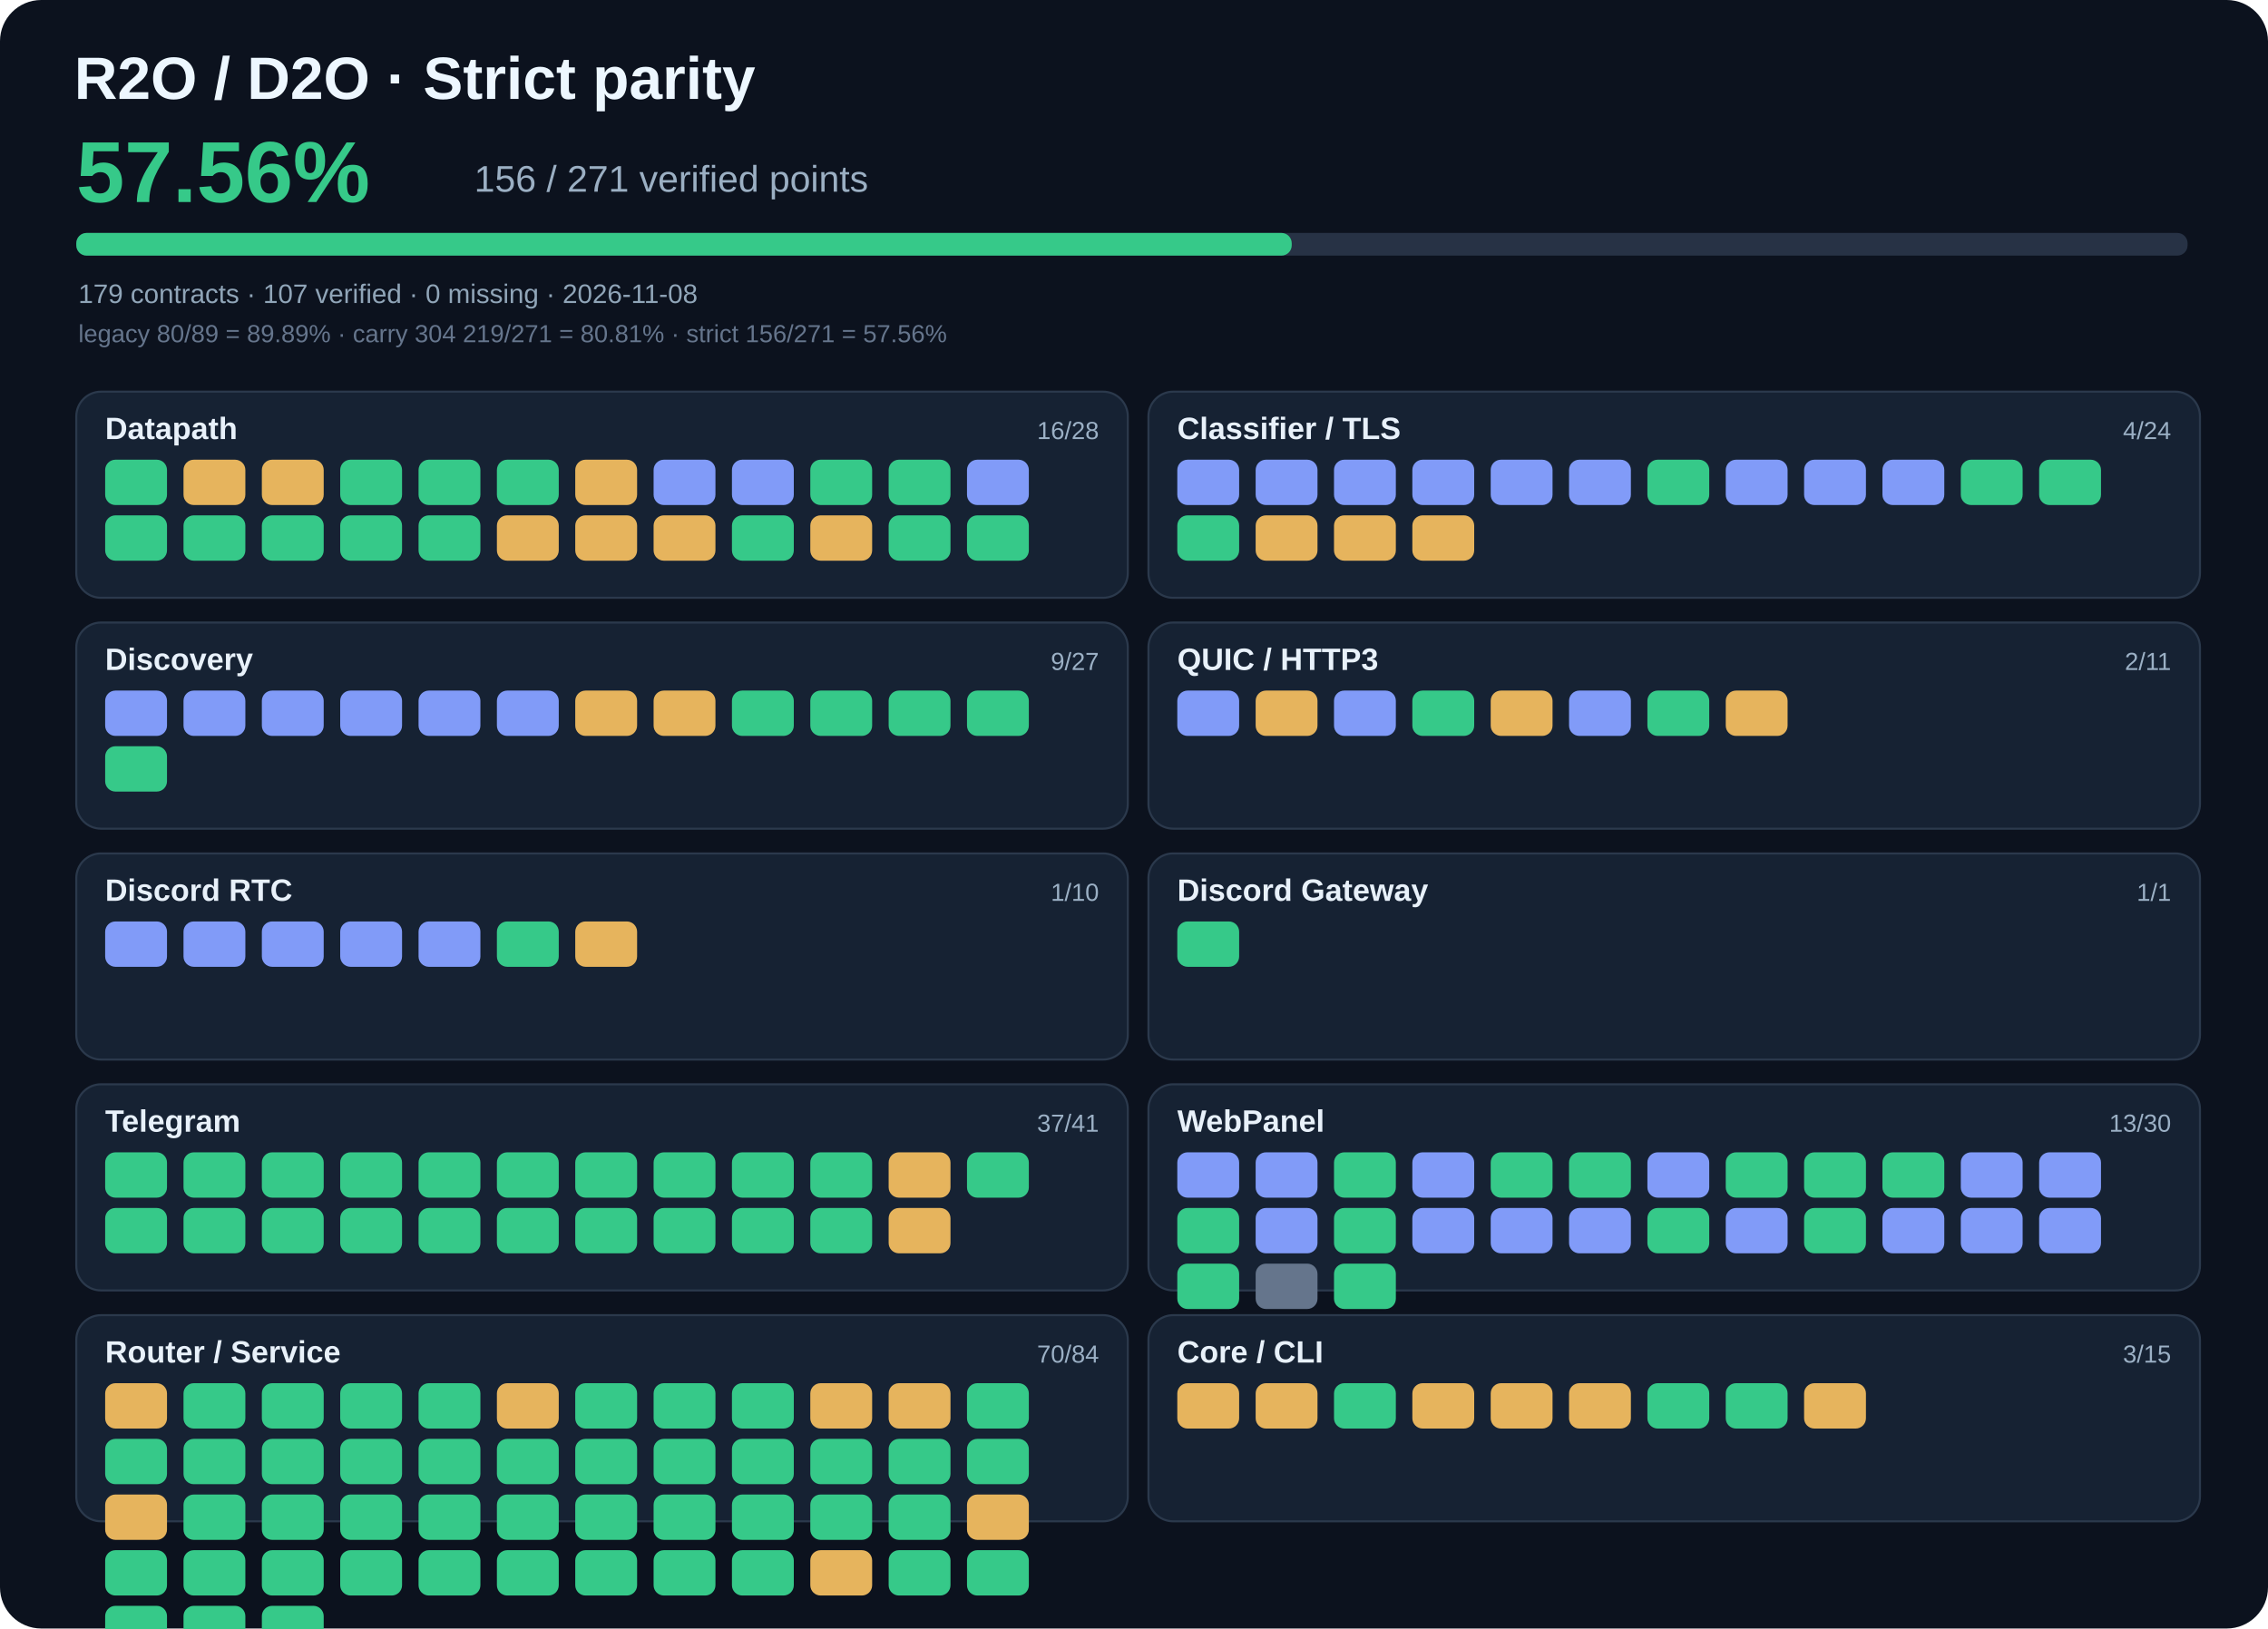
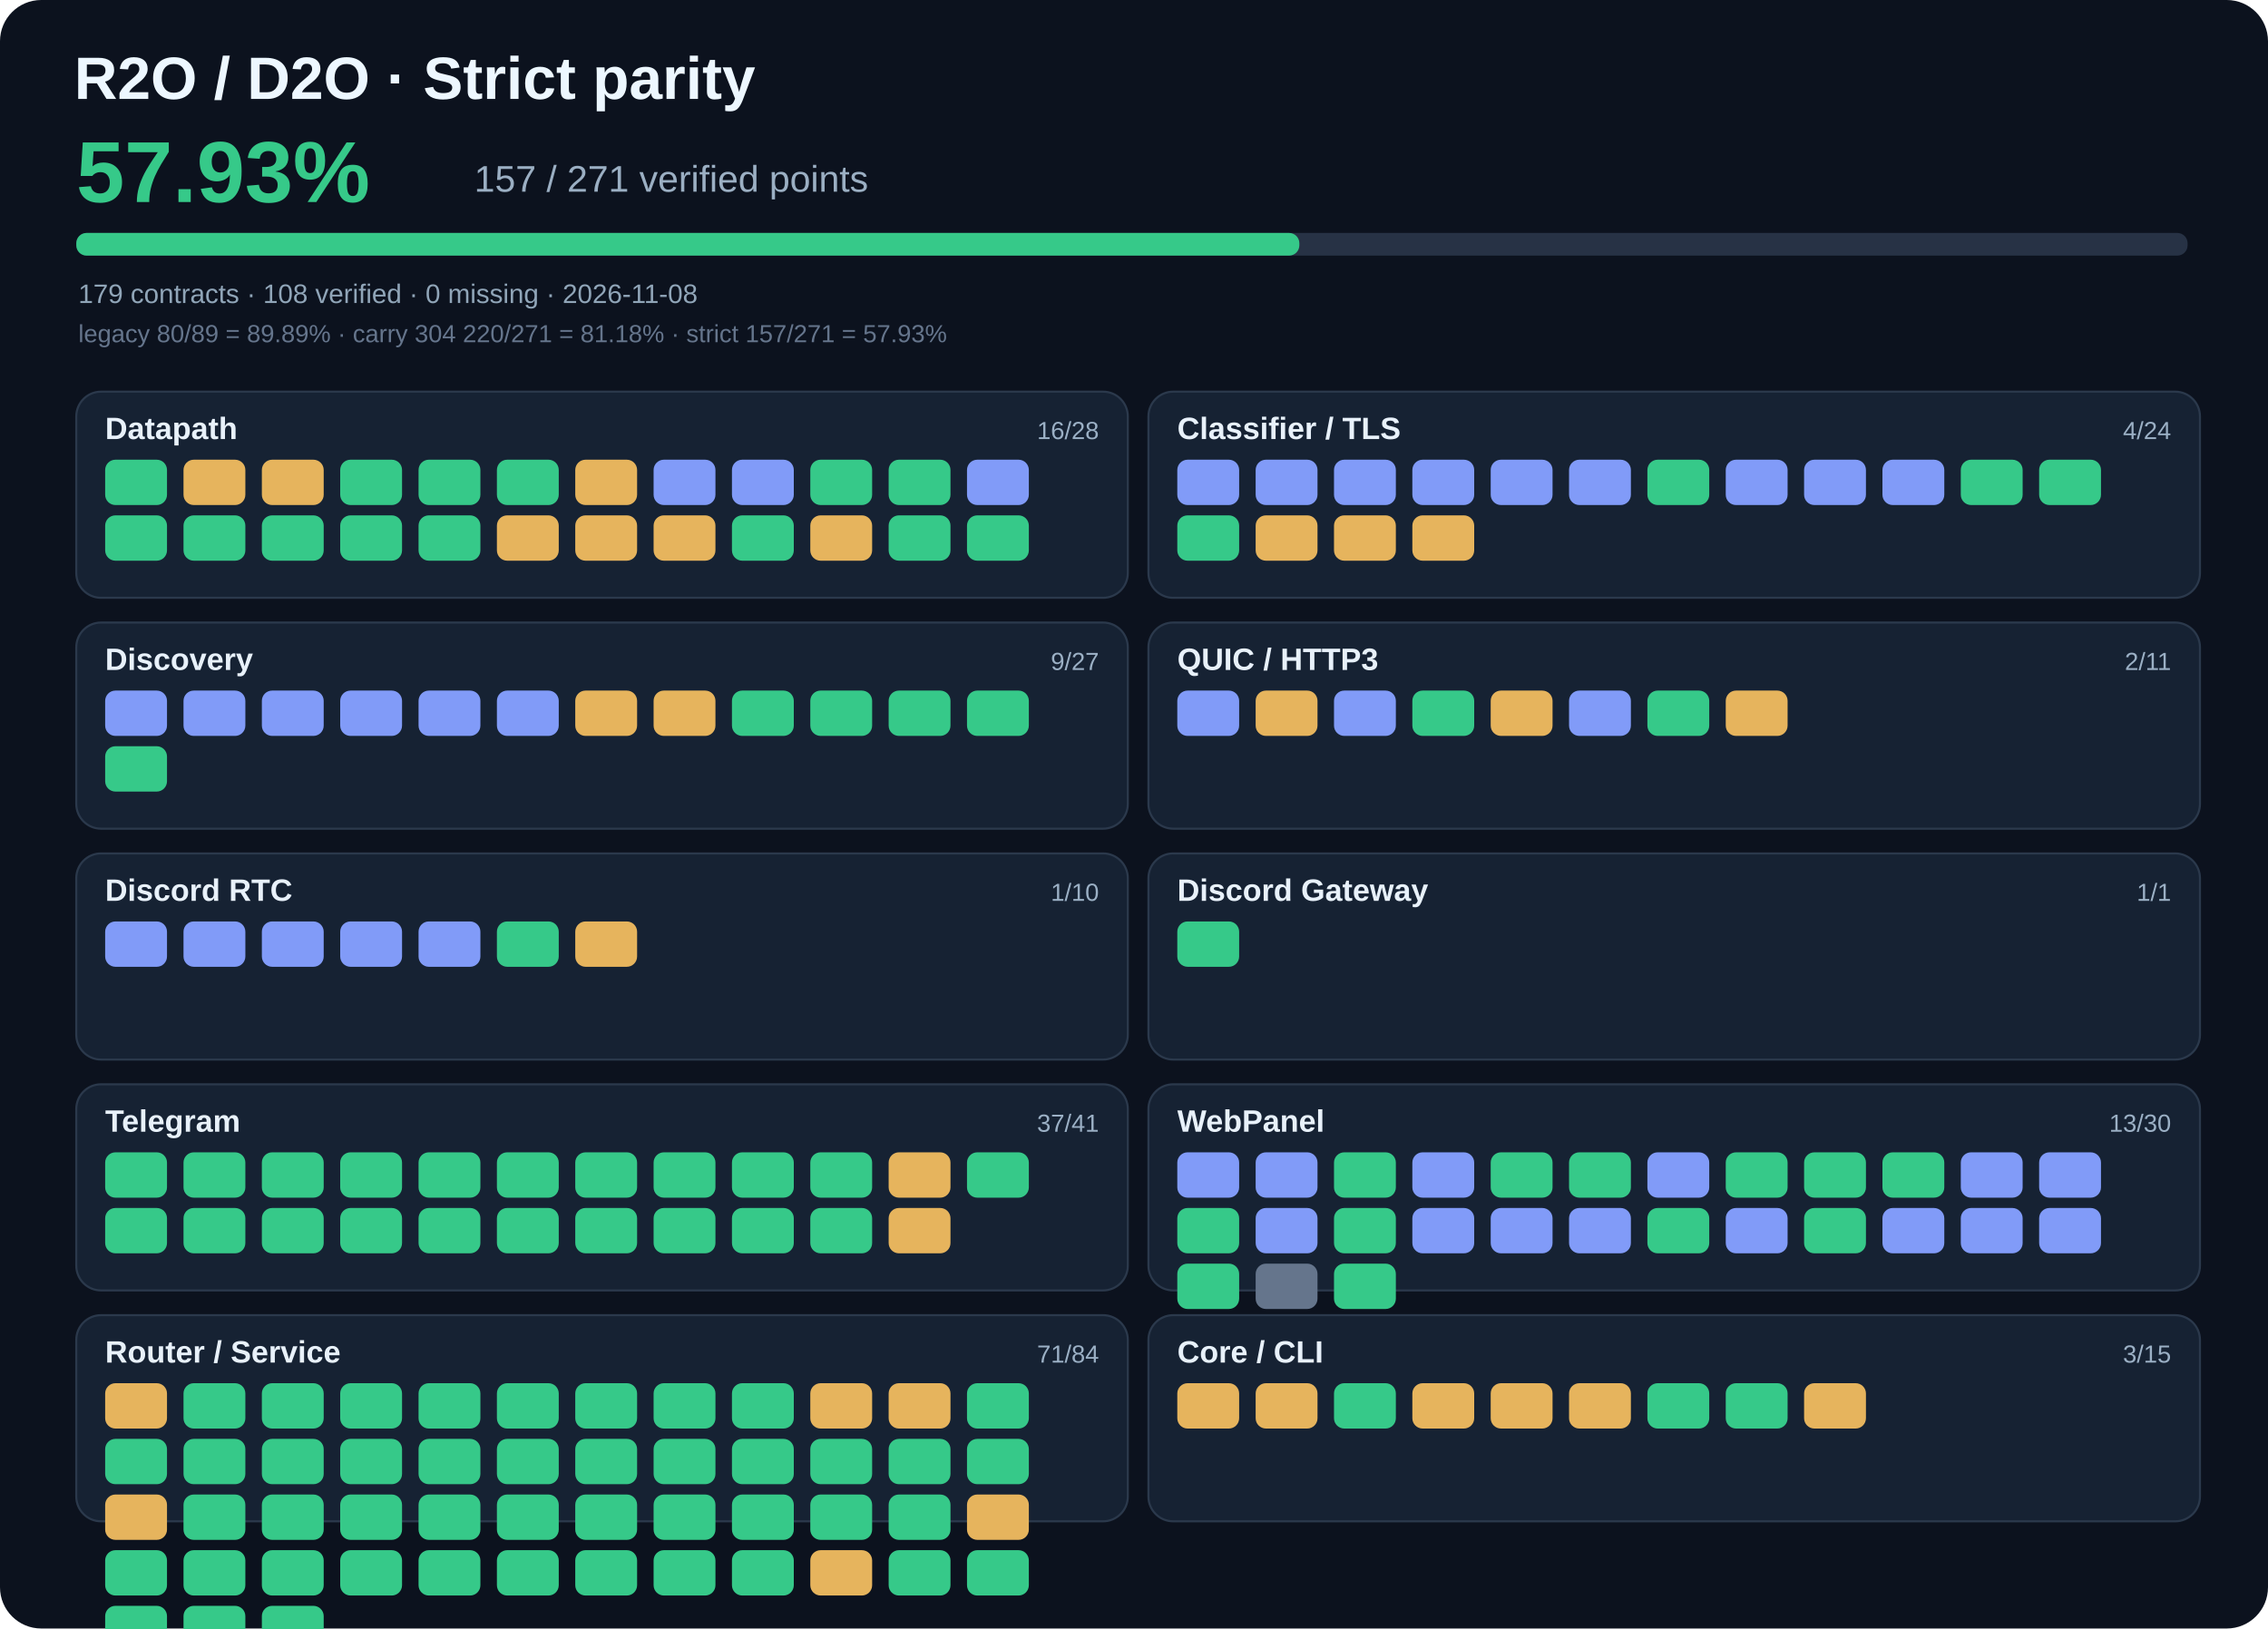
- <svg xmlns="http://www.w3.org/2000/svg" viewBox="0 0 1100 790" width="1100" height="790" role="img" aria-label="R2O strict parity 57.56%">
+ <svg xmlns="http://www.w3.org/2000/svg" viewBox="0 0 1100 790" width="1100" height="790" role="img" aria-label="R2O strict parity 57.93%">
  <rect width="1100" height="790" rx="20" fill="#0c121e" />
  <text x="36" y="48" fill="#edf7ff" font-family="Arial,sans-serif" font-size="29" font-weight="700">R2O / D2O · Strict parity</text>
-   <text x="37" y="98" fill="#36c989" font-family="Arial,sans-serif" font-size="42" font-weight="700">57.56%</text>
-   <text x="230" y="93" fill="#9bafc3" font-family="Arial,sans-serif" font-size="18">156 / 271 verified points</text>
+   <text x="37" y="98" fill="#36c989" font-family="Arial,sans-serif" font-size="42" font-weight="700">57.93%</text>
+   <text x="230" y="93" fill="#9bafc3" font-family="Arial,sans-serif" font-size="18">157 / 271 verified points</text>
  <rect x="37" y="113" width="1024" height="11" rx="5" fill="#273245" />
-   <rect x="37" y="113" width="589.5" height="11" rx="5" fill="#36c989" />
-   <text x="38" y="147" fill="#90a5b8" font-family="Arial,sans-serif" font-size="13">179 contracts · 107 verified · 0 missing · 2026-11-08</text>
-   <text x="38" y="166" fill="#65758c" font-family="Arial,sans-serif" font-size="12">legacy 80/89 = 89.89% · carry 304 219/271 = 80.81% · strict 156/271 = 57.56%</text>
+   <rect x="37" y="113" width="593.2" height="11" rx="5" fill="#36c989" />
+   <text x="38" y="147" fill="#90a5b8" font-family="Arial,sans-serif" font-size="13">179 contracts · 108 verified · 0 missing · 2026-11-08</text>
+   <text x="38" y="166" fill="#65758c" font-family="Arial,sans-serif" font-size="12">legacy 80/89 = 89.89% · carry 304 220/271 = 81.18% · strict 157/271 = 57.93%</text>
  <rect x="37" y="190" width="510" height="100" rx="12" fill="#162233" stroke="#2b394c" />
  <text x="51" y="213" fill="#e8f1fa" font-family="Arial,sans-serif" font-size="15" font-weight="700">Datapath</text>
  <text x="533" y="213" text-anchor="end" fill="#9bb0c5" font-family="Arial,sans-serif" font-size="12">16/28</text>
  <rect x="51" y="223" width="30" height="22" rx="5" fill="#36c989" />
  <rect x="89" y="223" width="30" height="22" rx="5" fill="#e6b45d" />
  <rect x="127" y="223" width="30" height="22" rx="5" fill="#e6b45d" />
  <rect x="165" y="223" width="30" height="22" rx="5" fill="#36c989" />
  <rect x="203" y="223" width="30" height="22" rx="5" fill="#36c989" />
  <rect x="241" y="223" width="30" height="22" rx="5" fill="#36c989" />
  <rect x="279" y="223" width="30" height="22" rx="5" fill="#e6b45d" />
  <rect x="317" y="223" width="30" height="22" rx="5" fill="#819bf8" />
  <rect x="355" y="223" width="30" height="22" rx="5" fill="#819bf8" />
  <rect x="393" y="223" width="30" height="22" rx="5" fill="#36c989" />
  <rect x="431" y="223" width="30" height="22" rx="5" fill="#36c989" />
  <rect x="469" y="223" width="30" height="22" rx="5" fill="#819bf8" />
  <rect x="51" y="250" width="30" height="22" rx="5" fill="#36c989" />
  <rect x="89" y="250" width="30" height="22" rx="5" fill="#36c989" />
  <rect x="127" y="250" width="30" height="22" rx="5" fill="#36c989" />
  <rect x="165" y="250" width="30" height="22" rx="5" fill="#36c989" />
  <rect x="203" y="250" width="30" height="22" rx="5" fill="#36c989" />
  <rect x="241" y="250" width="30" height="22" rx="5" fill="#e6b45d" />
  <rect x="279" y="250" width="30" height="22" rx="5" fill="#e6b45d" />
  <rect x="317" y="250" width="30" height="22" rx="5" fill="#e6b45d" />
  <rect x="355" y="250" width="30" height="22" rx="5" fill="#36c989" />
  <rect x="393" y="250" width="30" height="22" rx="5" fill="#e6b45d" />
  <rect x="431" y="250" width="30" height="22" rx="5" fill="#36c989" />
  <rect x="469" y="250" width="30" height="22" rx="5" fill="#36c989" />
  <rect x="557" y="190" width="510" height="100" rx="12" fill="#162233" stroke="#2b394c" />
  <text x="571" y="213" fill="#e8f1fa" font-family="Arial,sans-serif" font-size="15" font-weight="700">Classifier / TLS</text>
  <text x="1053" y="213" text-anchor="end" fill="#9bb0c5" font-family="Arial,sans-serif" font-size="12">4/24</text>
  <rect x="571" y="223" width="30" height="22" rx="5" fill="#819bf8" />
  <rect x="609" y="223" width="30" height="22" rx="5" fill="#819bf8" />
  <rect x="647" y="223" width="30" height="22" rx="5" fill="#819bf8" />
  <rect x="685" y="223" width="30" height="22" rx="5" fill="#819bf8" />
  <rect x="723" y="223" width="30" height="22" rx="5" fill="#819bf8" />
  <rect x="761" y="223" width="30" height="22" rx="5" fill="#819bf8" />
  <rect x="799" y="223" width="30" height="22" rx="5" fill="#36c989" />
  <rect x="837" y="223" width="30" height="22" rx="5" fill="#819bf8" />
  <rect x="875" y="223" width="30" height="22" rx="5" fill="#819bf8" />
  <rect x="913" y="223" width="30" height="22" rx="5" fill="#819bf8" />
  <rect x="951" y="223" width="30" height="22" rx="5" fill="#36c989" />
  <rect x="989" y="223" width="30" height="22" rx="5" fill="#36c989" />
  <rect x="571" y="250" width="30" height="22" rx="5" fill="#36c989" />
  <rect x="609" y="250" width="30" height="22" rx="5" fill="#e6b45d" />
  <rect x="647" y="250" width="30" height="22" rx="5" fill="#e6b45d" />
  <rect x="685" y="250" width="30" height="22" rx="5" fill="#e6b45d" />
  <rect x="37" y="302" width="510" height="100" rx="12" fill="#162233" stroke="#2b394c" />
  <text x="51" y="325" fill="#e8f1fa" font-family="Arial,sans-serif" font-size="15" font-weight="700">Discovery</text>
  <text x="533" y="325" text-anchor="end" fill="#9bb0c5" font-family="Arial,sans-serif" font-size="12">9/27</text>
  <rect x="51" y="335" width="30" height="22" rx="5" fill="#819bf8" />
  <rect x="89" y="335" width="30" height="22" rx="5" fill="#819bf8" />
  <rect x="127" y="335" width="30" height="22" rx="5" fill="#819bf8" />
  <rect x="165" y="335" width="30" height="22" rx="5" fill="#819bf8" />
  <rect x="203" y="335" width="30" height="22" rx="5" fill="#819bf8" />
  <rect x="241" y="335" width="30" height="22" rx="5" fill="#819bf8" />
  <rect x="279" y="335" width="30" height="22" rx="5" fill="#e6b45d" />
  <rect x="317" y="335" width="30" height="22" rx="5" fill="#e6b45d" />
  <rect x="355" y="335" width="30" height="22" rx="5" fill="#36c989" />
  <rect x="393" y="335" width="30" height="22" rx="5" fill="#36c989" />
  <rect x="431" y="335" width="30" height="22" rx="5" fill="#36c989" />
  <rect x="469" y="335" width="30" height="22" rx="5" fill="#36c989" />
  <rect x="51" y="362" width="30" height="22" rx="5" fill="#36c989" />
  <rect x="557" y="302" width="510" height="100" rx="12" fill="#162233" stroke="#2b394c" />
  <text x="571" y="325" fill="#e8f1fa" font-family="Arial,sans-serif" font-size="15" font-weight="700">QUIC / HTTP3</text>
  <text x="1053" y="325" text-anchor="end" fill="#9bb0c5" font-family="Arial,sans-serif" font-size="12">2/11</text>
  <rect x="571" y="335" width="30" height="22" rx="5" fill="#819bf8" />
  <rect x="609" y="335" width="30" height="22" rx="5" fill="#e6b45d" />
  <rect x="647" y="335" width="30" height="22" rx="5" fill="#819bf8" />
  <rect x="685" y="335" width="30" height="22" rx="5" fill="#36c989" />
  <rect x="723" y="335" width="30" height="22" rx="5" fill="#e6b45d" />
  <rect x="761" y="335" width="30" height="22" rx="5" fill="#819bf8" />
  <rect x="799" y="335" width="30" height="22" rx="5" fill="#36c989" />
  <rect x="837" y="335" width="30" height="22" rx="5" fill="#e6b45d" />
  <rect x="37" y="414" width="510" height="100" rx="12" fill="#162233" stroke="#2b394c" />
  <text x="51" y="437" fill="#e8f1fa" font-family="Arial,sans-serif" font-size="15" font-weight="700">Discord RTC</text>
  <text x="533" y="437" text-anchor="end" fill="#9bb0c5" font-family="Arial,sans-serif" font-size="12">1/10</text>
  <rect x="51" y="447" width="30" height="22" rx="5" fill="#819bf8" />
  <rect x="89" y="447" width="30" height="22" rx="5" fill="#819bf8" />
  <rect x="127" y="447" width="30" height="22" rx="5" fill="#819bf8" />
  <rect x="165" y="447" width="30" height="22" rx="5" fill="#819bf8" />
  <rect x="203" y="447" width="30" height="22" rx="5" fill="#819bf8" />
  <rect x="241" y="447" width="30" height="22" rx="5" fill="#36c989" />
  <rect x="279" y="447" width="30" height="22" rx="5" fill="#e6b45d" />
  <rect x="557" y="414" width="510" height="100" rx="12" fill="#162233" stroke="#2b394c" />
  <text x="571" y="437" fill="#e8f1fa" font-family="Arial,sans-serif" font-size="15" font-weight="700">Discord Gateway</text>
  <text x="1053" y="437" text-anchor="end" fill="#9bb0c5" font-family="Arial,sans-serif" font-size="12">1/1</text>
  <rect x="571" y="447" width="30" height="22" rx="5" fill="#36c989" />
  <rect x="37" y="526" width="510" height="100" rx="12" fill="#162233" stroke="#2b394c" />
  <text x="51" y="549" fill="#e8f1fa" font-family="Arial,sans-serif" font-size="15" font-weight="700">Telegram</text>
  <text x="533" y="549" text-anchor="end" fill="#9bb0c5" font-family="Arial,sans-serif" font-size="12">37/41</text>
  <rect x="51" y="559" width="30" height="22" rx="5" fill="#36c989" />
  <rect x="89" y="559" width="30" height="22" rx="5" fill="#36c989" />
  <rect x="127" y="559" width="30" height="22" rx="5" fill="#36c989" />
  <rect x="165" y="559" width="30" height="22" rx="5" fill="#36c989" />
  <rect x="203" y="559" width="30" height="22" rx="5" fill="#36c989" />
  <rect x="241" y="559" width="30" height="22" rx="5" fill="#36c989" />
  <rect x="279" y="559" width="30" height="22" rx="5" fill="#36c989" />
  <rect x="317" y="559" width="30" height="22" rx="5" fill="#36c989" />
  <rect x="355" y="559" width="30" height="22" rx="5" fill="#36c989" />
  <rect x="393" y="559" width="30" height="22" rx="5" fill="#36c989" />
  <rect x="431" y="559" width="30" height="22" rx="5" fill="#e6b45d" />
  <rect x="469" y="559" width="30" height="22" rx="5" fill="#36c989" />
  <rect x="51" y="586" width="30" height="22" rx="5" fill="#36c989" />
  <rect x="89" y="586" width="30" height="22" rx="5" fill="#36c989" />
  <rect x="127" y="586" width="30" height="22" rx="5" fill="#36c989" />
  <rect x="165" y="586" width="30" height="22" rx="5" fill="#36c989" />
  <rect x="203" y="586" width="30" height="22" rx="5" fill="#36c989" />
  <rect x="241" y="586" width="30" height="22" rx="5" fill="#36c989" />
  <rect x="279" y="586" width="30" height="22" rx="5" fill="#36c989" />
  <rect x="317" y="586" width="30" height="22" rx="5" fill="#36c989" />
  <rect x="355" y="586" width="30" height="22" rx="5" fill="#36c989" />
  <rect x="393" y="586" width="30" height="22" rx="5" fill="#36c989" />
  <rect x="431" y="586" width="30" height="22" rx="5" fill="#e6b45d" />
  <rect x="557" y="526" width="510" height="100" rx="12" fill="#162233" stroke="#2b394c" />
  <text x="571" y="549" fill="#e8f1fa" font-family="Arial,sans-serif" font-size="15" font-weight="700">WebPanel</text>
  <text x="1053" y="549" text-anchor="end" fill="#9bb0c5" font-family="Arial,sans-serif" font-size="12">13/30</text>
  <rect x="571" y="559" width="30" height="22" rx="5" fill="#819bf8" />
  <rect x="609" y="559" width="30" height="22" rx="5" fill="#819bf8" />
  <rect x="647" y="559" width="30" height="22" rx="5" fill="#36c989" />
  <rect x="685" y="559" width="30" height="22" rx="5" fill="#819bf8" />
  <rect x="723" y="559" width="30" height="22" rx="5" fill="#36c989" />
  <rect x="761" y="559" width="30" height="22" rx="5" fill="#36c989" />
  <rect x="799" y="559" width="30" height="22" rx="5" fill="#819bf8" />
  <rect x="837" y="559" width="30" height="22" rx="5" fill="#36c989" />
  <rect x="875" y="559" width="30" height="22" rx="5" fill="#36c989" />
  <rect x="913" y="559" width="30" height="22" rx="5" fill="#36c989" />
  <rect x="951" y="559" width="30" height="22" rx="5" fill="#819bf8" />
  <rect x="989" y="559" width="30" height="22" rx="5" fill="#819bf8" />
  <rect x="571" y="586" width="30" height="22" rx="5" fill="#36c989" />
  <rect x="609" y="586" width="30" height="22" rx="5" fill="#819bf8" />
  <rect x="647" y="586" width="30" height="22" rx="5" fill="#36c989" />
  <rect x="685" y="586" width="30" height="22" rx="5" fill="#819bf8" />
  <rect x="723" y="586" width="30" height="22" rx="5" fill="#819bf8" />
  <rect x="761" y="586" width="30" height="22" rx="5" fill="#819bf8" />
  <rect x="799" y="586" width="30" height="22" rx="5" fill="#36c989" />
  <rect x="837" y="586" width="30" height="22" rx="5" fill="#819bf8" />
  <rect x="875" y="586" width="30" height="22" rx="5" fill="#36c989" />
  <rect x="913" y="586" width="30" height="22" rx="5" fill="#819bf8" />
  <rect x="951" y="586" width="30" height="22" rx="5" fill="#819bf8" />
  <rect x="989" y="586" width="30" height="22" rx="5" fill="#819bf8" />
  <rect x="571" y="613" width="30" height="22" rx="5" fill="#36c989" />
  <rect x="609" y="613" width="30" height="22" rx="5" fill="#65758c" />
  <rect x="647" y="613" width="30" height="22" rx="5" fill="#36c989" />
  <rect x="37" y="638" width="510" height="100" rx="12" fill="#162233" stroke="#2b394c" />
  <text x="51" y="661" fill="#e8f1fa" font-family="Arial,sans-serif" font-size="15" font-weight="700">Router / Service</text>
-   <text x="533" y="661" text-anchor="end" fill="#9bb0c5" font-family="Arial,sans-serif" font-size="12">70/84</text>
+   <text x="533" y="661" text-anchor="end" fill="#9bb0c5" font-family="Arial,sans-serif" font-size="12">71/84</text>
  <rect x="51" y="671" width="30" height="22" rx="5" fill="#e6b45d" />
  <rect x="89" y="671" width="30" height="22" rx="5" fill="#36c989" />
  <rect x="127" y="671" width="30" height="22" rx="5" fill="#36c989" />
  <rect x="165" y="671" width="30" height="22" rx="5" fill="#36c989" />
  <rect x="203" y="671" width="30" height="22" rx="5" fill="#36c989" />
-   <rect x="241" y="671" width="30" height="22" rx="5" fill="#e6b45d" />
+   <rect x="241" y="671" width="30" height="22" rx="5" fill="#36c989" />
  <rect x="279" y="671" width="30" height="22" rx="5" fill="#36c989" />
  <rect x="317" y="671" width="30" height="22" rx="5" fill="#36c989" />
  <rect x="355" y="671" width="30" height="22" rx="5" fill="#36c989" />
  <rect x="393" y="671" width="30" height="22" rx="5" fill="#e6b45d" />
  <rect x="431" y="671" width="30" height="22" rx="5" fill="#e6b45d" />
  <rect x="469" y="671" width="30" height="22" rx="5" fill="#36c989" />
  <rect x="51" y="698" width="30" height="22" rx="5" fill="#36c989" />
  <rect x="89" y="698" width="30" height="22" rx="5" fill="#36c989" />
  <rect x="127" y="698" width="30" height="22" rx="5" fill="#36c989" />
  <rect x="165" y="698" width="30" height="22" rx="5" fill="#36c989" />
  <rect x="203" y="698" width="30" height="22" rx="5" fill="#36c989" />
  <rect x="241" y="698" width="30" height="22" rx="5" fill="#36c989" />
  <rect x="279" y="698" width="30" height="22" rx="5" fill="#36c989" />
  <rect x="317" y="698" width="30" height="22" rx="5" fill="#36c989" />
  <rect x="355" y="698" width="30" height="22" rx="5" fill="#36c989" />
  <rect x="393" y="698" width="30" height="22" rx="5" fill="#36c989" />
  <rect x="431" y="698" width="30" height="22" rx="5" fill="#36c989" />
  <rect x="469" y="698" width="30" height="22" rx="5" fill="#36c989" />
  <rect x="51" y="725" width="30" height="22" rx="5" fill="#e6b45d" />
  <rect x="89" y="725" width="30" height="22" rx="5" fill="#36c989" />
  <rect x="127" y="725" width="30" height="22" rx="5" fill="#36c989" />
  <rect x="165" y="725" width="30" height="22" rx="5" fill="#36c989" />
  <rect x="203" y="725" width="30" height="22" rx="5" fill="#36c989" />
  <rect x="241" y="725" width="30" height="22" rx="5" fill="#36c989" />
  <rect x="279" y="725" width="30" height="22" rx="5" fill="#36c989" />
  <rect x="317" y="725" width="30" height="22" rx="5" fill="#36c989" />
  <rect x="355" y="725" width="30" height="22" rx="5" fill="#36c989" />
  <rect x="393" y="725" width="30" height="22" rx="5" fill="#36c989" />
  <rect x="431" y="725" width="30" height="22" rx="5" fill="#36c989" />
  <rect x="469" y="725" width="30" height="22" rx="5" fill="#e6b45d" />
  <rect x="51" y="752" width="30" height="22" rx="5" fill="#36c989" />
  <rect x="89" y="752" width="30" height="22" rx="5" fill="#36c989" />
  <rect x="127" y="752" width="30" height="22" rx="5" fill="#36c989" />
  <rect x="165" y="752" width="30" height="22" rx="5" fill="#36c989" />
  <rect x="203" y="752" width="30" height="22" rx="5" fill="#36c989" />
  <rect x="241" y="752" width="30" height="22" rx="5" fill="#36c989" />
  <rect x="279" y="752" width="30" height="22" rx="5" fill="#36c989" />
  <rect x="317" y="752" width="30" height="22" rx="5" fill="#36c989" />
  <rect x="355" y="752" width="30" height="22" rx="5" fill="#36c989" />
  <rect x="393" y="752" width="30" height="22" rx="5" fill="#e6b45d" />
  <rect x="431" y="752" width="30" height="22" rx="5" fill="#36c989" />
  <rect x="469" y="752" width="30" height="22" rx="5" fill="#36c989" />
  <rect x="51" y="779" width="30" height="22" rx="5" fill="#36c989" />
  <rect x="89" y="779" width="30" height="22" rx="5" fill="#36c989" />
  <rect x="127" y="779" width="30" height="22" rx="5" fill="#36c989" />
  <rect x="557" y="638" width="510" height="100" rx="12" fill="#162233" stroke="#2b394c" />
  <text x="571" y="661" fill="#e8f1fa" font-family="Arial,sans-serif" font-size="15" font-weight="700">Core / CLI</text>
  <text x="1053" y="661" text-anchor="end" fill="#9bb0c5" font-family="Arial,sans-serif" font-size="12">3/15</text>
  <rect x="571" y="671" width="30" height="22" rx="5" fill="#e6b45d" />
  <rect x="609" y="671" width="30" height="22" rx="5" fill="#e6b45d" />
  <rect x="647" y="671" width="30" height="22" rx="5" fill="#36c989" />
  <rect x="685" y="671" width="30" height="22" rx="5" fill="#e6b45d" />
  <rect x="723" y="671" width="30" height="22" rx="5" fill="#e6b45d" />
  <rect x="761" y="671" width="30" height="22" rx="5" fill="#e6b45d" />
  <rect x="799" y="671" width="30" height="22" rx="5" fill="#36c989" />
  <rect x="837" y="671" width="30" height="22" rx="5" fill="#36c989" />
  <rect x="875" y="671" width="30" height="22" rx="5" fill="#e6b45d" />
</svg>
